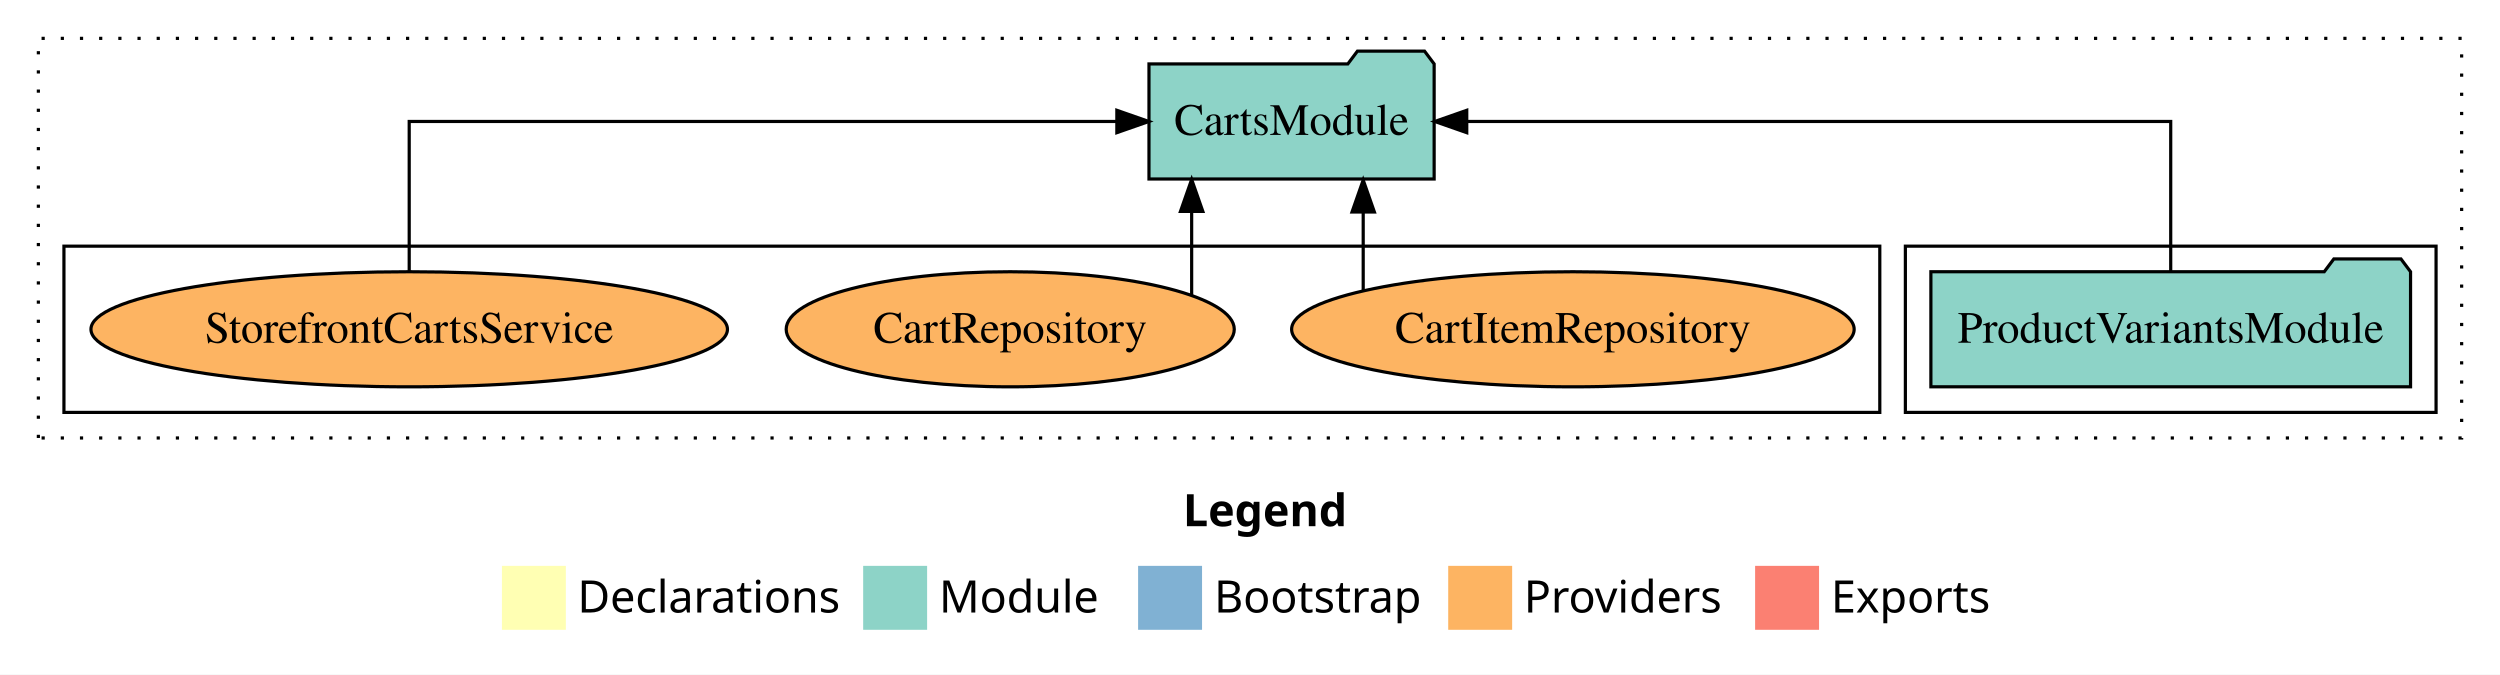
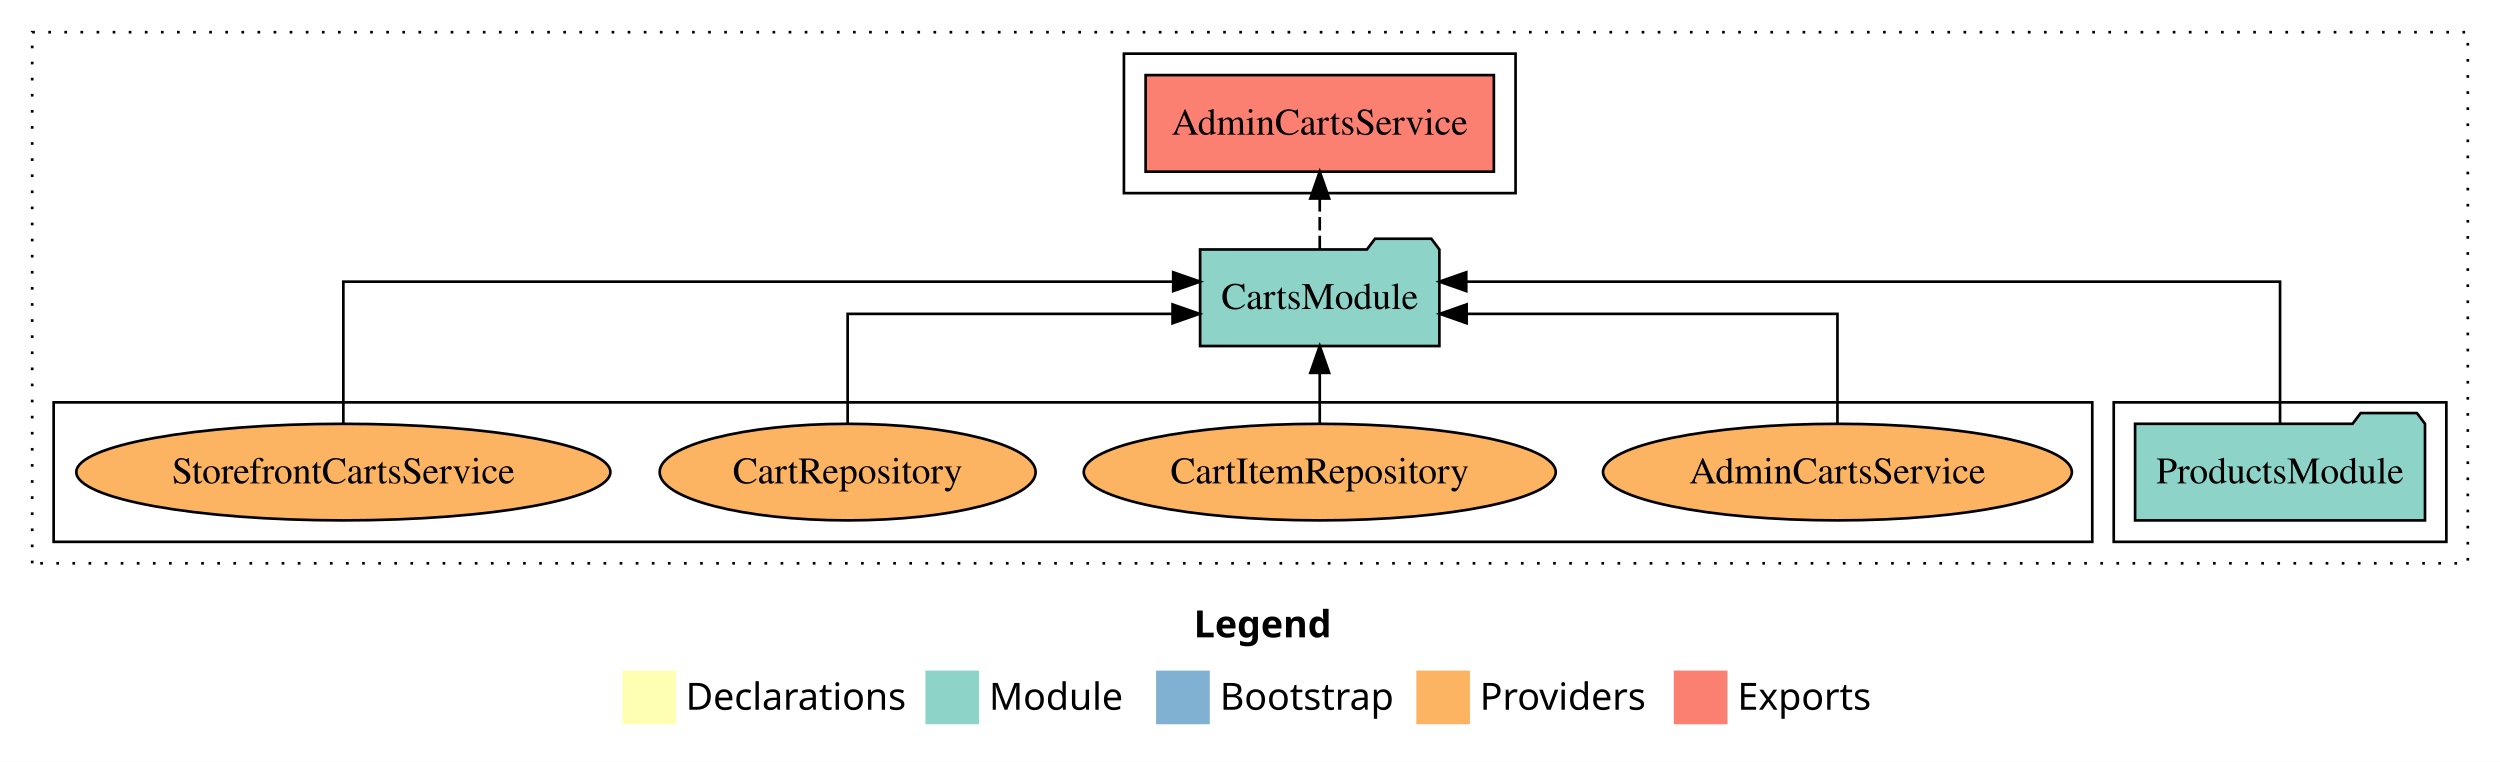
- <svg xmlns="http://www.w3.org/2000/svg" width="782pt" height="211pt" viewBox="0.00 0.00 782.00 211.00">
-   <g id="graph0" class="graph" transform="scale(1 1) rotate(0) translate(4 207)">
-     <polygon fill="white" stroke="transparent" points="-4,4 -4,-207 778,-207 778,4 -4,4" />
-     <text text-anchor="start" x="366.01" y="-42.4" font-family="Times-12" font-weight="bold" font-size="14.00">Legend</text>
-     <polygon fill="#ffffb3" stroke="transparent" points="153,-10 153,-30 173,-30 173,-10 153,-10" />
-     <text text-anchor="start" x="176.63" y="-15.4" font-family="Times-12" font-size="14.00">  Declarations</text>
-     <polygon fill="#8dd3c7" stroke="transparent" points="266,-10 266,-30 286,-30 286,-10 266,-10" />
-     <text text-anchor="start" x="289.73" y="-15.4" font-family="Times-12" font-size="14.00">  Module</text>
-     <polygon fill="#80b1d3" stroke="transparent" points="352,-10 352,-30 372,-30 372,-10 352,-10" />
-     <text text-anchor="start" x="375.78" y="-15.4" font-family="Times-12" font-size="14.00">  Bootstrap</text>
-     <polygon fill="#fdb462" stroke="transparent" points="449,-10 449,-30 469,-30 469,-10 449,-10" />
-     <text text-anchor="start" x="472.67" y="-15.4" font-family="Times-12" font-size="14.00">  Providers</text>
-     <polygon fill="#fb8072" stroke="transparent" points="545,-10 545,-30 565,-30 565,-10 545,-10" />
-     <text text-anchor="start" x="568.73" y="-15.4" font-family="Times-12" font-size="14.00">  Exports</text>
+ <svg xmlns="http://www.w3.org/2000/svg" width="932pt" height="284pt" viewBox="0.00 0.00 932.00 284.00">
+   <g id="graph0" class="graph" transform="scale(1 1) rotate(0) translate(4 280)">
+     <polygon fill="white" stroke="transparent" points="-4,4 -4,-280 928,-280 928,4 -4,4" />
+     <text text-anchor="start" x="441.01" y="-42.4" font-family="Times-12" font-weight="bold" font-size="14.00">Legend</text>
+     <polygon fill="#ffffb3" stroke="transparent" points="228,-10 228,-30 248,-30 248,-10 228,-10" />
+     <text text-anchor="start" x="251.63" y="-15.4" font-family="Times-12" font-size="14.00">  Declarations</text>
+     <polygon fill="#8dd3c7" stroke="transparent" points="341,-10 341,-30 361,-30 361,-10 341,-10" />
+     <text text-anchor="start" x="364.73" y="-15.4" font-family="Times-12" font-size="14.00">  Module</text>
+     <polygon fill="#80b1d3" stroke="transparent" points="427,-10 427,-30 447,-30 447,-10 427,-10" />
+     <text text-anchor="start" x="450.78" y="-15.4" font-family="Times-12" font-size="14.00">  Bootstrap</text>
+     <polygon fill="#fdb462" stroke="transparent" points="524,-10 524,-30 544,-30 544,-10 524,-10" />
+     <text text-anchor="start" x="547.67" y="-15.4" font-family="Times-12" font-size="14.00">  Providers</text>
+     <polygon fill="#fb8072" stroke="transparent" points="620,-10 620,-30 640,-30 640,-10 620,-10" />
+     <text text-anchor="start" x="643.73" y="-15.4" font-family="Times-12" font-size="14.00">  Exports</text>
    <g id="clust1" class="cluster">
-       <polygon fill="none" stroke="black" stroke-dasharray="1,5" points="8,-70 8,-195 766,-195 766,-70 8,-70" />
+       <polygon fill="none" stroke="black" stroke-dasharray="1,5" points="8,-70 8,-268 916,-268 916,-70 8,-70" />
+     </g>
+     <g id="clust4" class="cluster">
+       <polygon fill="none" stroke="black" points="415,-208 415,-260 561,-260 561,-208 415,-208" />
    </g>
    <g id="clust3" class="cluster">
-       <polygon fill="none" stroke="black" points="592,-78 592,-130 758,-130 758,-78 592,-78" />
+       <polygon fill="none" stroke="black" points="784,-78 784,-130 908,-130 908,-78 784,-78" />
    </g>
    <g id="clust6" class="cluster">
-       <polygon fill="none" stroke="black" points="16,-78 16,-130 584,-130 584,-78 16,-78" />
+       <polygon fill="none" stroke="black" points="16,-78 16,-130 776,-130 776,-78 16,-78" />
    </g>
    <g id="node1" class="node">
-       <polygon fill="#8dd3c7" stroke="black" points="750.02,-122 747.02,-126 726.02,-126 723.02,-122 599.98,-122 599.98,-86 750.02,-86 750.02,-122" />
-       <text text-anchor="middle" x="675" y="-99.8" font-family="Times,serif" font-size="14.00">ProductVariantsModule</text>
+       <polygon fill="#8dd3c7" stroke="black" points="900.04,-122 897.04,-126 876.04,-126 873.04,-122 791.96,-122 791.96,-86 900.04,-86 900.04,-122" />
+       <text text-anchor="middle" x="846" y="-99.8" font-family="Times,serif" font-size="14.00">ProductsModule</text>
    </g>
    <g id="node2" class="node">
-       <polygon fill="#8dd3c7" stroke="black" points="444.6,-187 441.6,-191 420.6,-191 417.6,-187 355.4,-187 355.4,-151 444.6,-151 444.6,-187" />
-       <text text-anchor="middle" x="400" y="-164.8" font-family="Times,serif" font-size="14.00">CartsModule</text>
+       <polygon fill="#8dd3c7" stroke="black" points="532.6,-187 529.6,-191 508.6,-191 505.6,-187 443.4,-187 443.4,-151 532.6,-151 532.6,-187" />
+       <text text-anchor="middle" x="488" y="-164.8" font-family="Times,serif" font-size="14.00">CartsModule</text>
    </g>
    <g id="edge1" class="edge">
-       <path fill="none" stroke="black" d="M675,-122.11C675,-141.34 675,-169 675,-169 675,-169 454.8,-169 454.8,-169" />
-       <polygon fill="black" stroke="black" points="454.8,-165.5 444.8,-169 454.8,-172.5 454.8,-165.5" />
+       <path fill="none" stroke="black" d="M846,-122.28C846,-143.32 846,-175 846,-175 846,-175 542.62,-175 542.62,-175" />
+       <polygon fill="black" stroke="black" points="542.62,-171.5 532.62,-175 542.62,-178.5 542.62,-171.5" />
    </g>
    <g id="node3" class="node">
+       <polygon fill="#fb8072" stroke="black" points="552.91,-252 423.09,-252 423.09,-216 552.91,-216 552.91,-252" />
+       <text text-anchor="middle" x="488" y="-229.8" font-family="Times,serif" font-size="14.00">AdminCartsService </text>
+     </g>
+     <g id="edge2" class="edge">
+       <path fill="none" stroke="black" stroke-dasharray="5,2" d="M488,-187.11C488,-187.11 488,-205.99 488,-205.99" />
+       <polygon fill="black" stroke="black" points="484.5,-205.99 488,-215.99 491.5,-205.99 484.5,-205.99" />
+     </g>
+     <g id="node4" class="node">
+       <ellipse fill="#fdb462" stroke="black" cx="681" cy="-104" rx="87.39" ry="18" />
+       <text text-anchor="middle" x="681" y="-99.8" font-family="Times,serif" font-size="14.00">AdminCartsService</text>
+     </g>
+     <g id="edge3" class="edge">
+       <path fill="none" stroke="black" d="M681,-122.02C681,-139.37 681,-163 681,-163 681,-163 542.76,-163 542.76,-163" />
+       <polygon fill="black" stroke="black" points="542.76,-159.5 532.76,-163 542.76,-166.5 542.76,-159.5" />
+     </g>
+     <g id="node5" class="node">
      <ellipse fill="#fdb462" stroke="black" cx="488" cy="-104" rx="87.98" ry="18" />
      <text text-anchor="middle" x="488" y="-99.8" font-family="Times,serif" font-size="14.00">CartItemRepository</text>
    </g>
-     <g id="edge2" class="edge">
-       <path fill="none" stroke="black" d="M422.41,-116.23C422.41,-116.23 422.41,-140.68 422.41,-140.68" />
-       <polygon fill="black" stroke="black" points="418.91,-140.68 422.41,-150.68 425.91,-140.68 418.91,-140.68" />
+     <g id="edge4" class="edge">
+       <path fill="none" stroke="black" d="M488,-122.11C488,-122.11 488,-140.99 488,-140.99" />
+       <polygon fill="black" stroke="black" points="484.5,-140.99 488,-150.99 491.5,-140.99 484.5,-140.99" />
    </g>
-     <g id="node4" class="node">
+     <g id="node6" class="node">
      <ellipse fill="#fdb462" stroke="black" cx="312" cy="-104" rx="70.08" ry="18" />
      <text text-anchor="middle" x="312" y="-99.8" font-family="Times,serif" font-size="14.00">CartRepository</text>
    </g>
-     <g id="edge3" class="edge">
-       <path fill="none" stroke="black" d="M368.75,-114.73C368.75,-114.73 368.75,-140.87 368.75,-140.87" />
-       <polygon fill="black" stroke="black" points="365.25,-140.87 368.75,-150.87 372.25,-140.87 365.25,-140.87" />
+     <g id="edge5" class="edge">
+       <path fill="none" stroke="black" d="M312,-122.02C312,-139.37 312,-163 312,-163 312,-163 433.13,-163 433.13,-163" />
+       <polygon fill="black" stroke="black" points="433.13,-166.5 443.13,-163 433.13,-159.5 433.13,-166.5" />
    </g>
-     <g id="node5" class="node">
+     <g id="node7" class="node">
      <ellipse fill="#fdb462" stroke="black" cx="124" cy="-104" rx="99.55" ry="18" />
      <text text-anchor="middle" x="124" y="-99.8" font-family="Times,serif" font-size="14.00">StorefrontCartsService</text>
    </g>
-     <g id="edge4" class="edge">
-       <path fill="none" stroke="black" d="M124,-122.11C124,-141.34 124,-169 124,-169 124,-169 345.35,-169 345.35,-169" />
-       <polygon fill="black" stroke="black" points="345.35,-172.5 355.35,-169 345.35,-165.5 345.35,-172.5" />
+     <g id="edge6" class="edge">
+       <path fill="none" stroke="black" d="M124,-122.28C124,-143.32 124,-175 124,-175 124,-175 433.37,-175 433.37,-175" />
+       <polygon fill="black" stroke="black" points="433.37,-178.5 443.37,-175 433.37,-171.5 433.37,-178.5" />
    </g>
  </g>
</svg>
